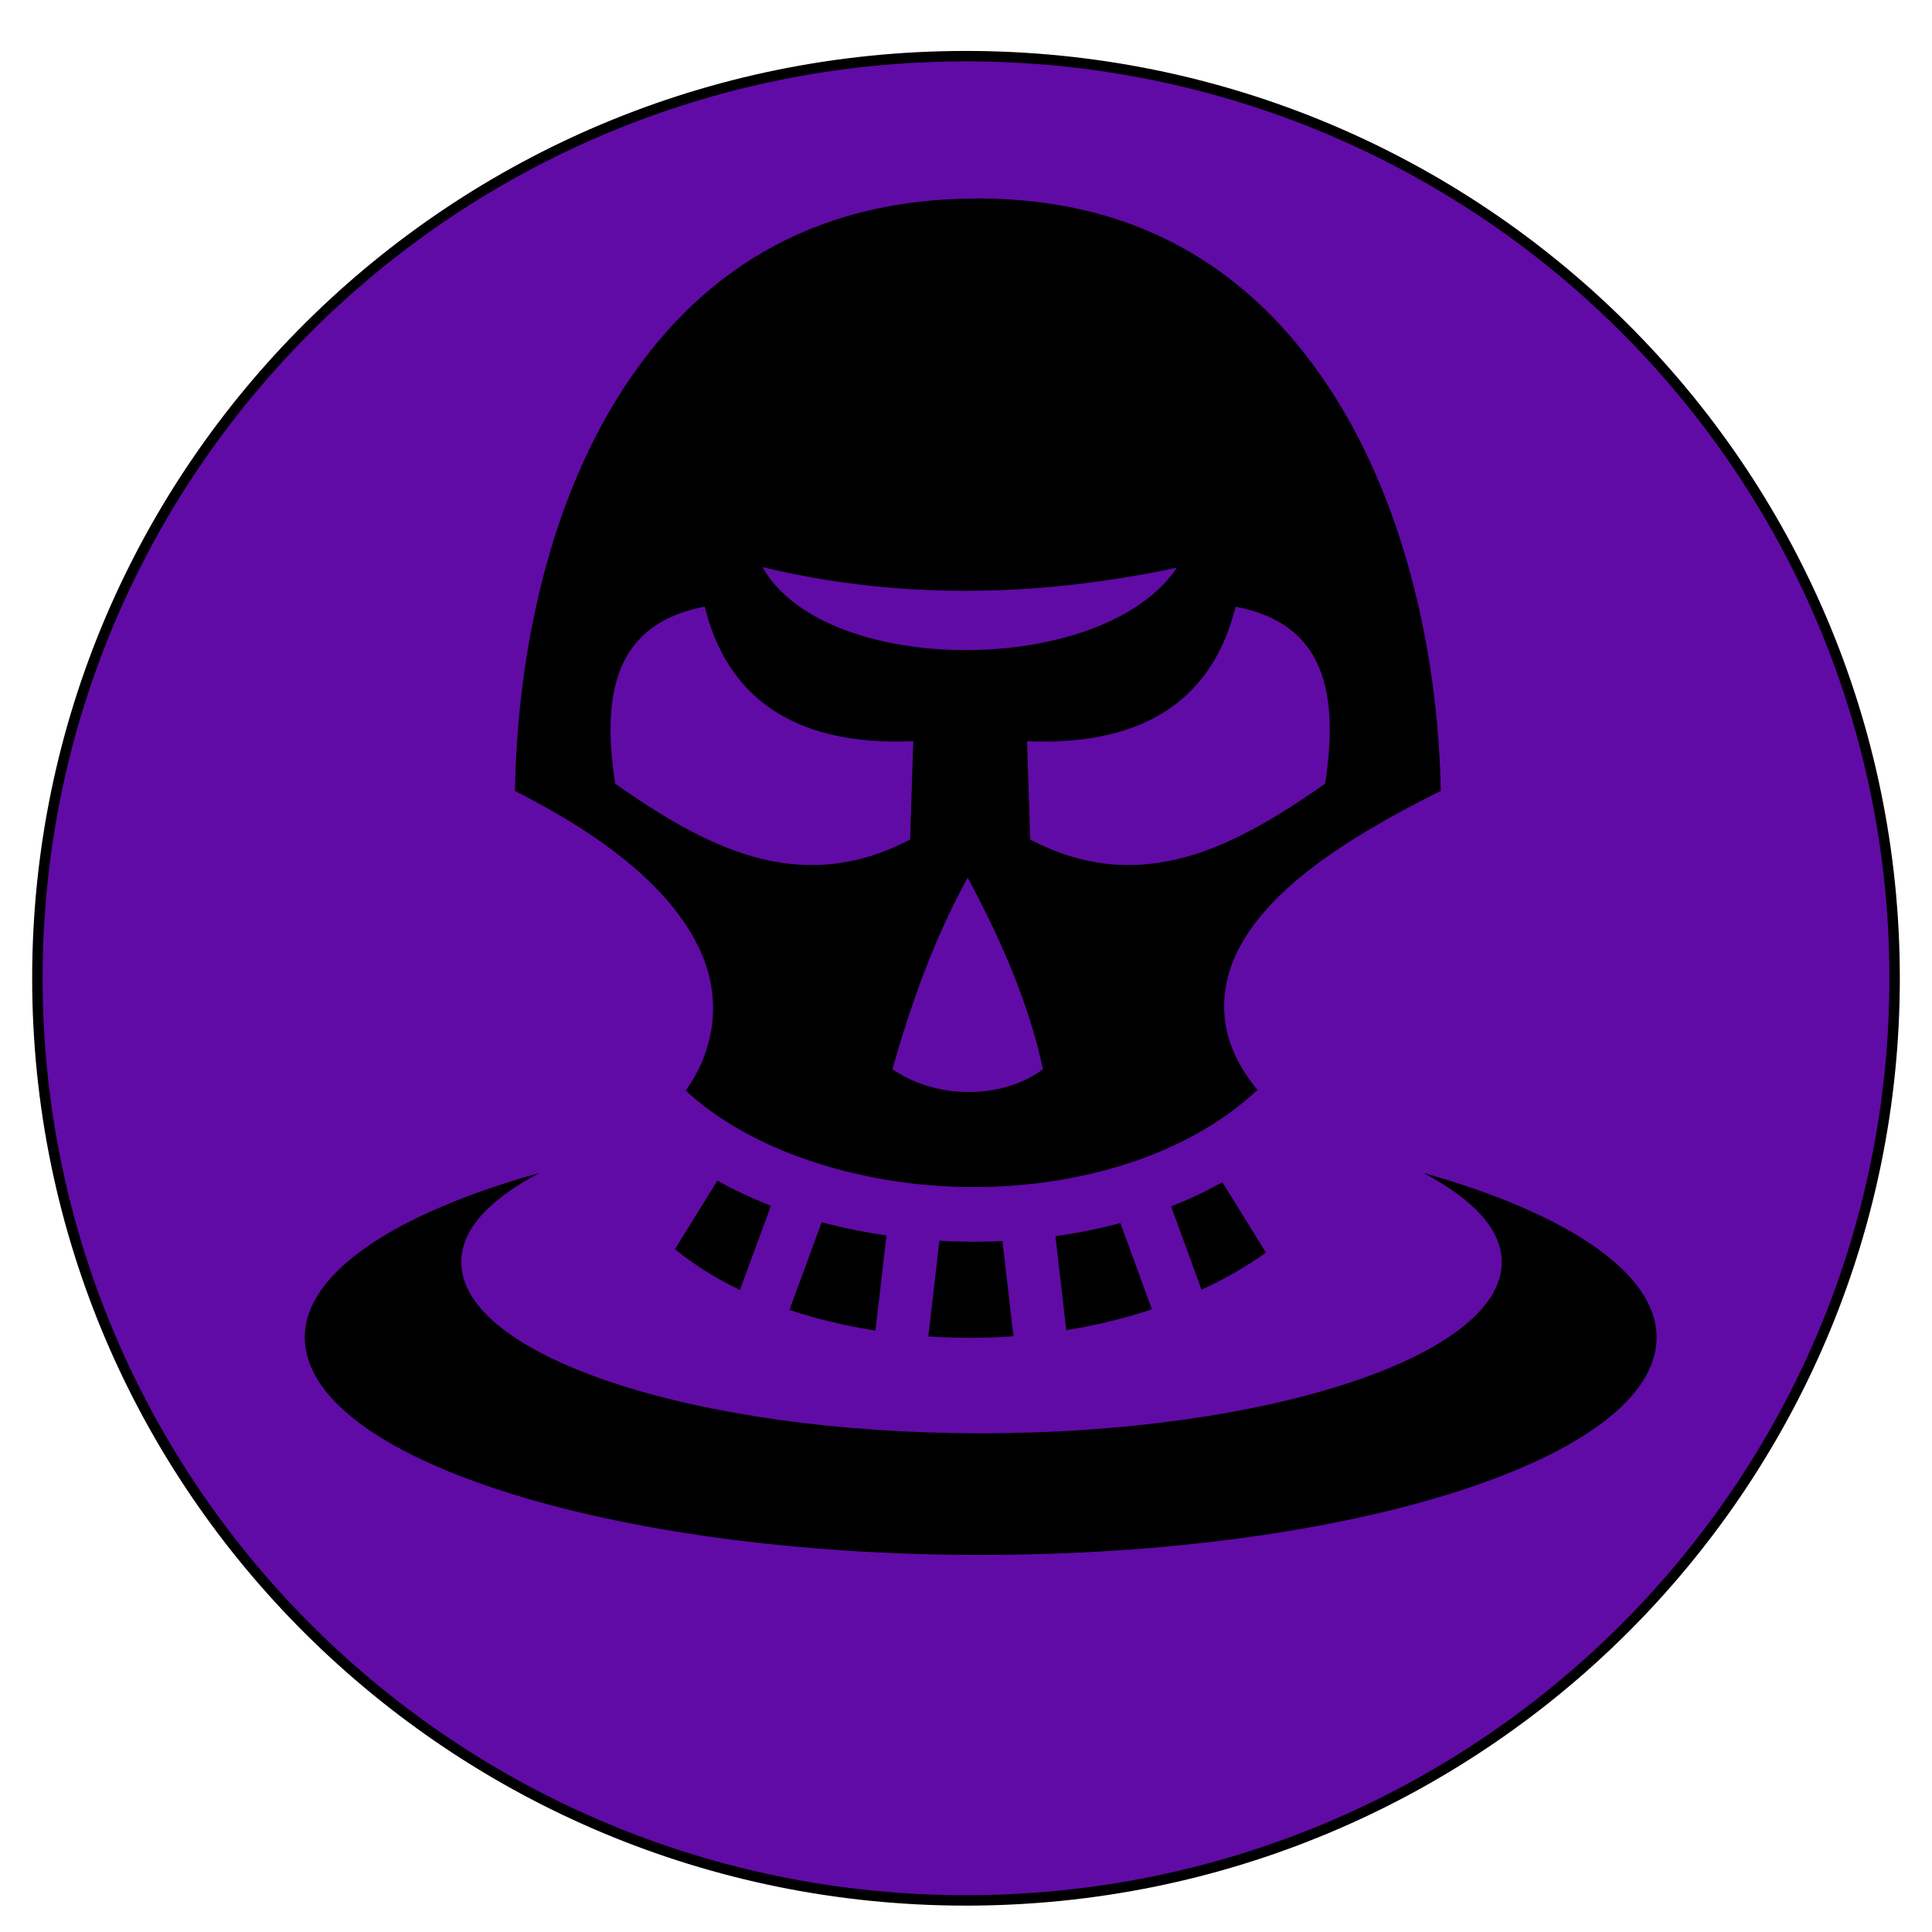
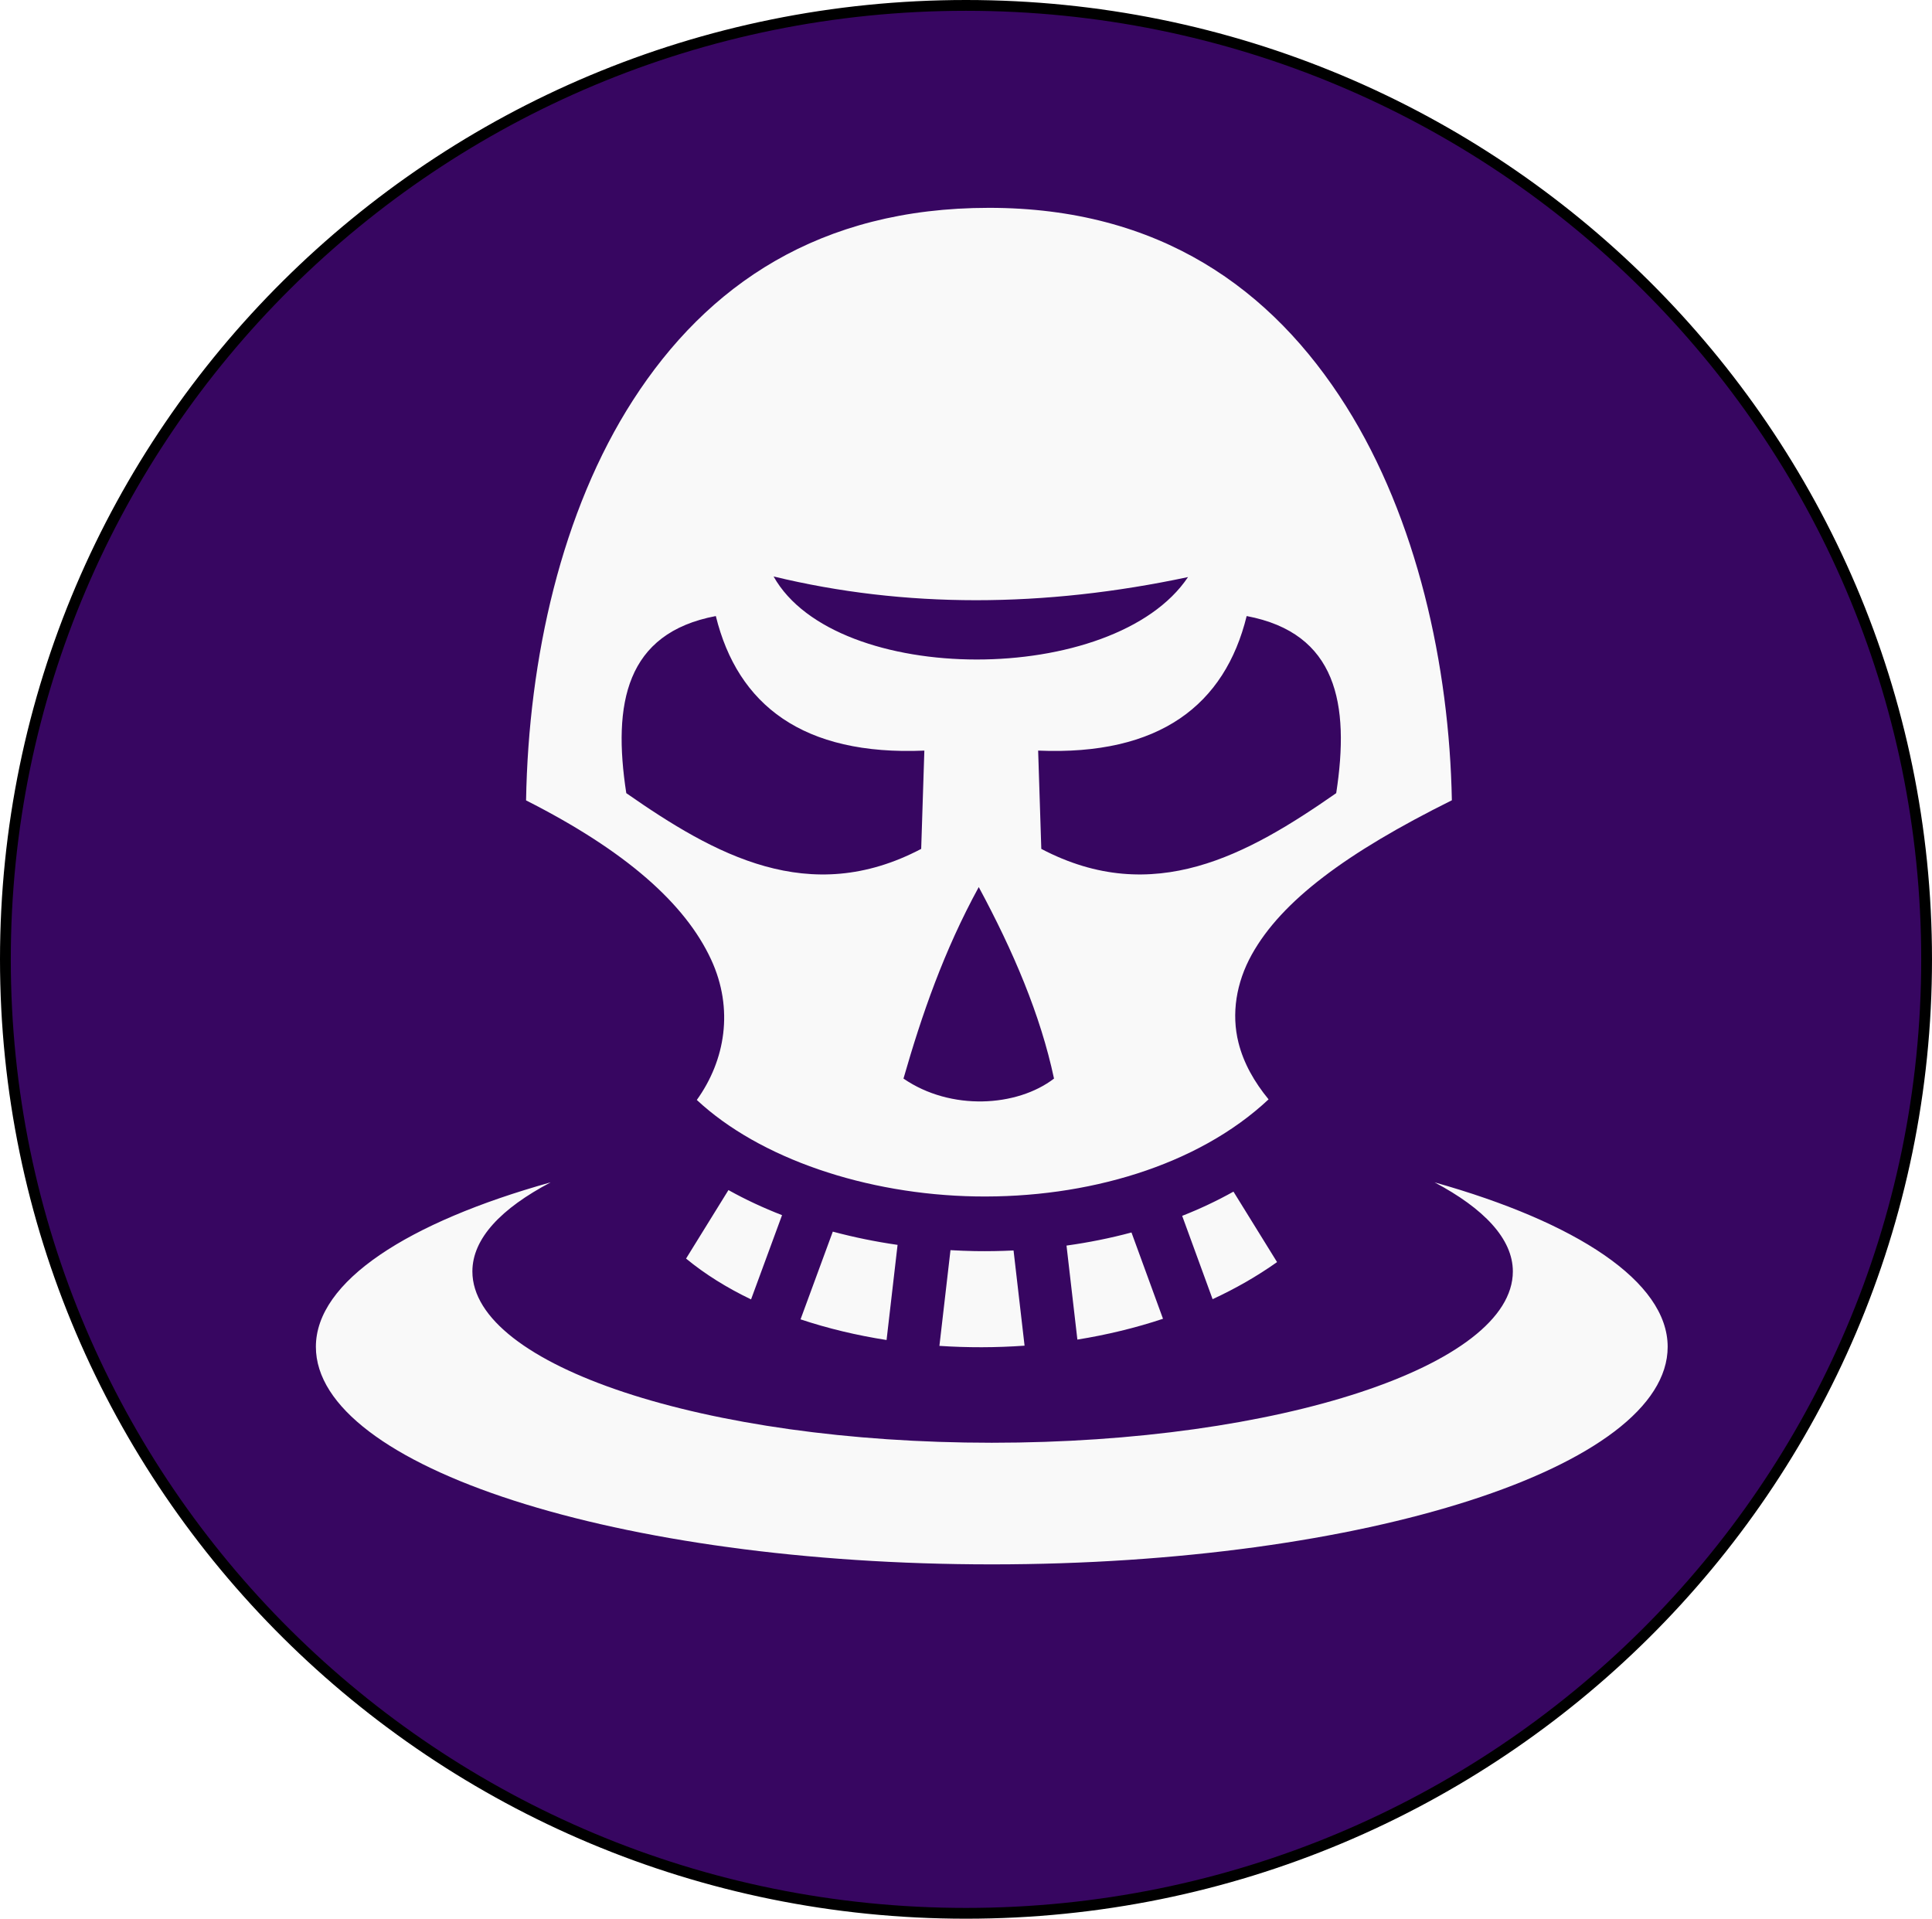
- <svg xmlns="http://www.w3.org/2000/svg" viewBox="0 0 512 512" style="height: 512px; width: 512px;" id="svg2" version="1.1">
+ <svg xmlns="http://www.w3.org/2000/svg" viewBox="0 0 494.953 491.512" id="svg2" version="1.1" width="494.953" height="491.512">
  <defs id="defs12" />
-   <ellipse style="opacity:1;fill:#600ba5;fill-opacity:1;stroke:#000000;stroke-width:2.764;stroke-miterlimit:4;stroke-dasharray:none;stroke-opacity:1" id="path4150" cx="256" cy="259.254" rx="246.094" ry="244.374" />
-   <g class="" transform="matrix(0.753568,0,0,0.7753811,67.3153,37.04688)" id="g6">
-     <path d="m 254.566,20.055 c -59.624,0 -99.147,26.426 -125.21,65.767 -25.084,37.862 -36.733,88.14 -37.583,136.746 35.068,17.25 55.994,35.297 65.088,54.416 8.03,16.882 4.974,34.41 -5.042,47.96 22.02,19.97 59.516,32.352 98.135,32.972 38.86,0.624 77.95,-10.4 102.942,-33.174 -5.034,-5.972 -8.774,-12.36 -10.582,-19.37 -2.54,-9.836 -0.836,-20.485 4.687,-30.134 10.514,-18.37 33.286,-34.804 70.354,-52.71 C 416.477,176.498 405.08,126.288 380.13,87.814 354.145,47.746 314.61,20.054 254.566,20.054 Z m -75.748,125.982 c 46.19,10.87 94.98,10.703 145.752,0.205 -25.867,37.59 -123.918,37.62 -145.752,-0.205 z m -20.312,13.53 c 7.698,30.39 30.63,47.76 73.336,45.984 l -1.112,33.59 c -39.39,20.126 -72.635,1.99 -103.71,-19.048 l -0.002,0 c -4.848,-30.567 -0.204,-54.706 31.488,-60.526 z m 186.69,0 c 31.69,5.82 36.333,29.958 31.486,60.525 l -0.002,0 c -31.076,21.04 -64.32,39.174 -103.71,19.047 l -1.11,-33.59 c 42.707,1.776 65.637,-15.594 73.335,-45.984 z M 250.97,252.19 c 12.102,21.818 21.704,43.634 26.47,65.45 -13.016,9.698 -36.32,11.107 -52.938,0 6.443,-21.816 14.19,-43.632 26.47,-65.45 z M 100.405,353.108 c -50.152,13.628 -82.55,33.813 -82.55,56.204 0,41.018 106.523,74.352 237.697,74.352 131.174,0 237.698,-33.334 237.698,-74.35 0,-22.312 -32.12,-42.58 -81.965,-56.205 17.23,8.88 27.518,19.25 27.518,30.444 0,32.13 -82.31,58.546 -183.247,58.546 -100.937,0 -182.662,-26.418 -182.662,-58.545 0,-11.253 10.112,-21.534 27.518,-30.443 l -0.004,0 z m 62.54,2.637 -14.903,23.41 c 6.624,5.312 14.328,9.978 22.855,13.955 l 10.898,-28.796 c -6.58,-2.48 -12.888,-5.336 -18.848,-8.57 z m 177.605,0.53 c -5.772,3.14 -11.804,5.894 -18.038,8.28 l 10.703,28.477 c 8.005,-3.6 15.612,-7.817 22.666,-12.676 l -15.33,-24.08 z M 199.645,369.948 188.3,399.924 c 9.524,3.093 19.698,5.462 30.253,7.064 l 3.87,-32.513 c -7.754,-1.09 -15.377,-2.6 -22.778,-4.528 z m 105.04,0.287 c -7.468,1.95 -15.113,3.434 -22.85,4.48 l 3.823,32.126 c 10.274,-1.605 20.384,-3.967 30.112,-7.11 l -11.086,-29.496 z m -63.654,6.045 -3.893,32.712 c 9.87,0.637 19.92,0.623 29.947,-0.07 l -3.873,-32.535 c -4.52,0.206 -9.045,0.287 -13.558,0.215 -2.878,-0.047 -5.752,-0.167 -8.62,-0.323 z" id="path8" style="fill:#000000" />
+   <ellipse style="opacity:1;fill:#370661;fill-opacity:1;stroke:#000000;stroke-width:2.764;stroke-miterlimit:4;stroke-dasharray:none;stroke-opacity:1" id="path4150" cx="247.476" cy="245.756" rx="246.094" ry="244.374" />
+   <g class="" transform="matrix(0.7284684,0,0,0.749555,67.91778,38.20946)" id="g6" style="fill:#f9f9f9;fill-opacity:1">
+     <path d="m 254.566,20.055 c -59.624,0 -99.147,26.426 -125.21,65.767 -25.084,37.862 -36.733,88.14 -37.583,136.746 35.068,17.25 55.994,35.297 65.088,54.416 8.03,16.882 4.974,34.41 -5.042,47.96 22.02,19.97 59.516,32.352 98.135,32.972 38.86,0.624 77.95,-10.4 102.942,-33.174 -5.034,-5.972 -8.774,-12.36 -10.582,-19.37 -2.54,-9.836 -0.836,-20.485 4.687,-30.134 10.514,-18.37 33.286,-34.804 70.354,-52.71 C 416.477,176.498 405.08,126.288 380.13,87.814 354.145,47.746 314.61,20.054 254.566,20.054 Z m -75.748,125.982 c 46.19,10.87 94.98,10.703 145.752,0.205 -25.867,37.59 -123.918,37.62 -145.752,-0.205 z m -20.312,13.53 c 7.698,30.39 30.63,47.76 73.336,45.984 l -1.112,33.59 c -39.39,20.126 -72.635,1.99 -103.71,-19.048 h -0.002 c -4.848,-30.567 -0.204,-54.706 31.488,-60.526 z m 186.69,0 c 31.69,5.82 36.333,29.958 31.486,60.525 h -0.002 c -31.076,21.04 -64.32,39.174 -103.71,19.047 l -1.11,-33.59 c 42.707,1.776 65.637,-15.594 73.335,-45.984 z M 250.97,252.19 c 12.102,21.818 21.704,43.634 26.47,65.45 -13.016,9.698 -36.32,11.107 -52.938,0 6.443,-21.816 14.19,-43.632 26.47,-65.45 z M 100.405,353.108 c -50.152,13.628 -82.55,33.813 -82.55,56.204 0,41.018 106.523,74.352 237.697,74.352 131.174,0 237.698,-33.334 237.698,-74.35 0,-22.312 -32.12,-42.58 -81.965,-56.205 17.23,8.88 27.518,19.25 27.518,30.444 0,32.13 -82.31,58.546 -183.247,58.546 -100.937,0 -182.662,-26.418 -182.662,-58.545 0,-11.253 10.112,-21.534 27.518,-30.443 h -0.004 z m 62.54,2.637 -14.903,23.41 c 6.624,5.312 14.328,9.978 22.855,13.955 l 10.898,-28.796 c -6.58,-2.48 -12.888,-5.336 -18.848,-8.57 z m 177.605,0.53 c -5.772,3.14 -11.804,5.894 -18.038,8.28 l 10.703,28.477 c 8.005,-3.6 15.612,-7.817 22.666,-12.676 l -15.33,-24.08 z M 199.645,369.948 188.3,399.924 c 9.524,3.093 19.698,5.462 30.253,7.064 l 3.87,-32.513 c -7.754,-1.09 -15.377,-2.6 -22.778,-4.528 z m 105.04,0.287 c -7.468,1.95 -15.113,3.434 -22.85,4.48 l 3.823,32.126 c 10.274,-1.605 20.384,-3.967 30.112,-7.11 l -11.086,-29.496 z m -63.654,6.045 -3.893,32.712 c 9.87,0.637 19.92,0.623 29.947,-0.07 l -3.873,-32.535 c -4.52,0.206 -9.045,0.287 -13.558,0.215 -2.878,-0.047 -5.752,-0.167 -8.62,-0.323 z" id="path8" style="fill:#f9f9f9;fill-opacity:1" />
  </g>
</svg>
